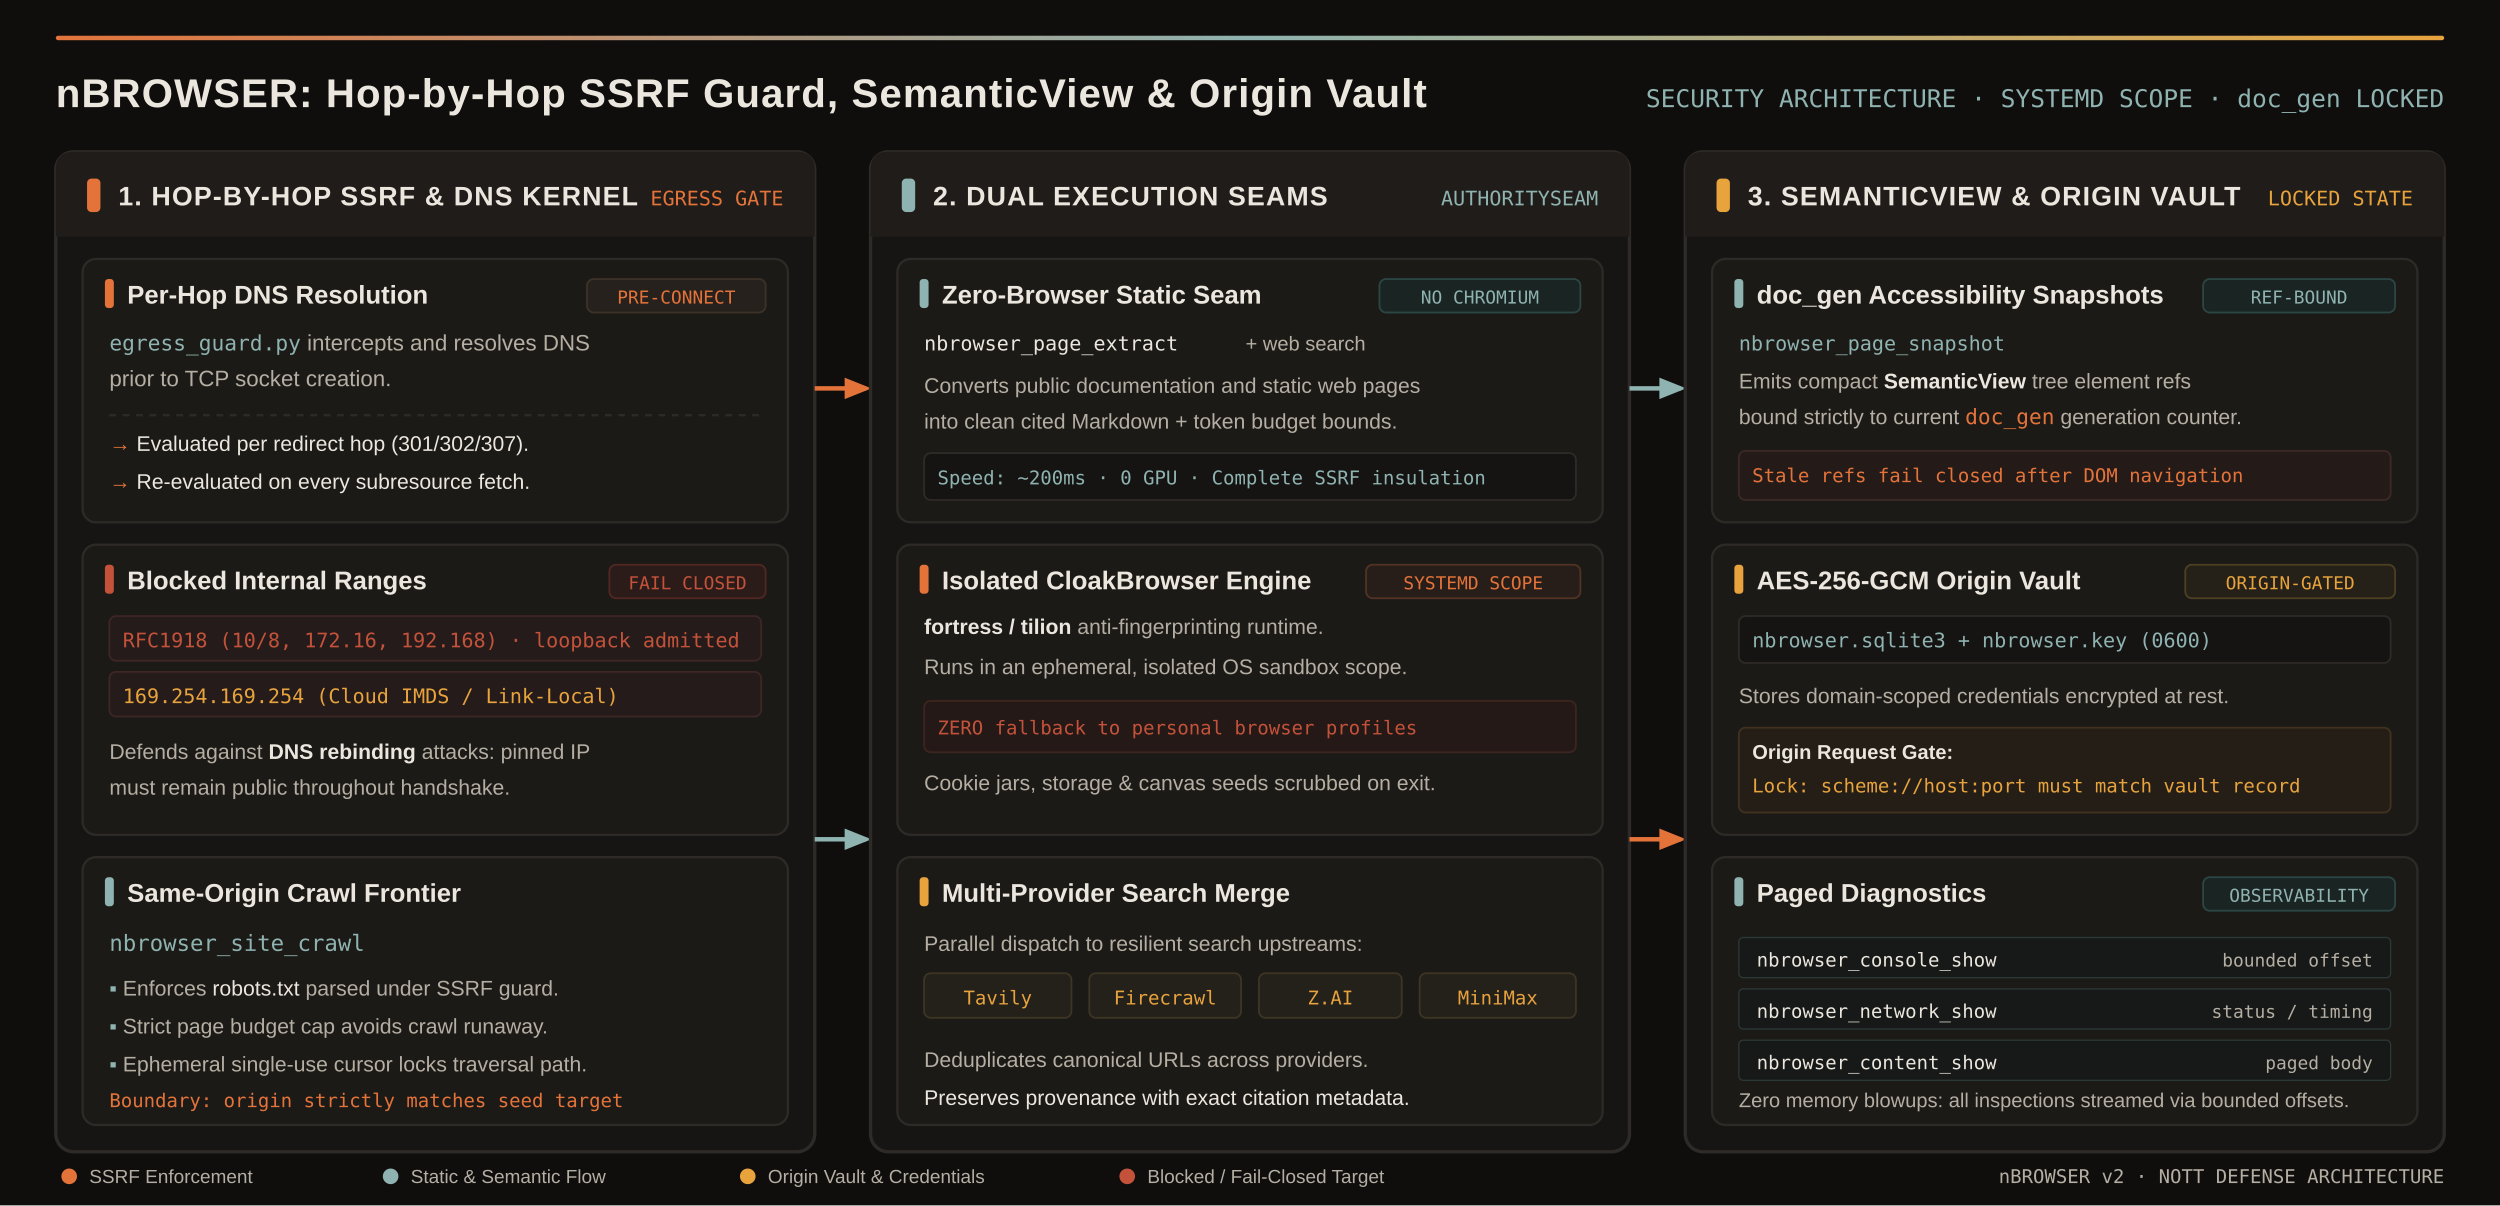
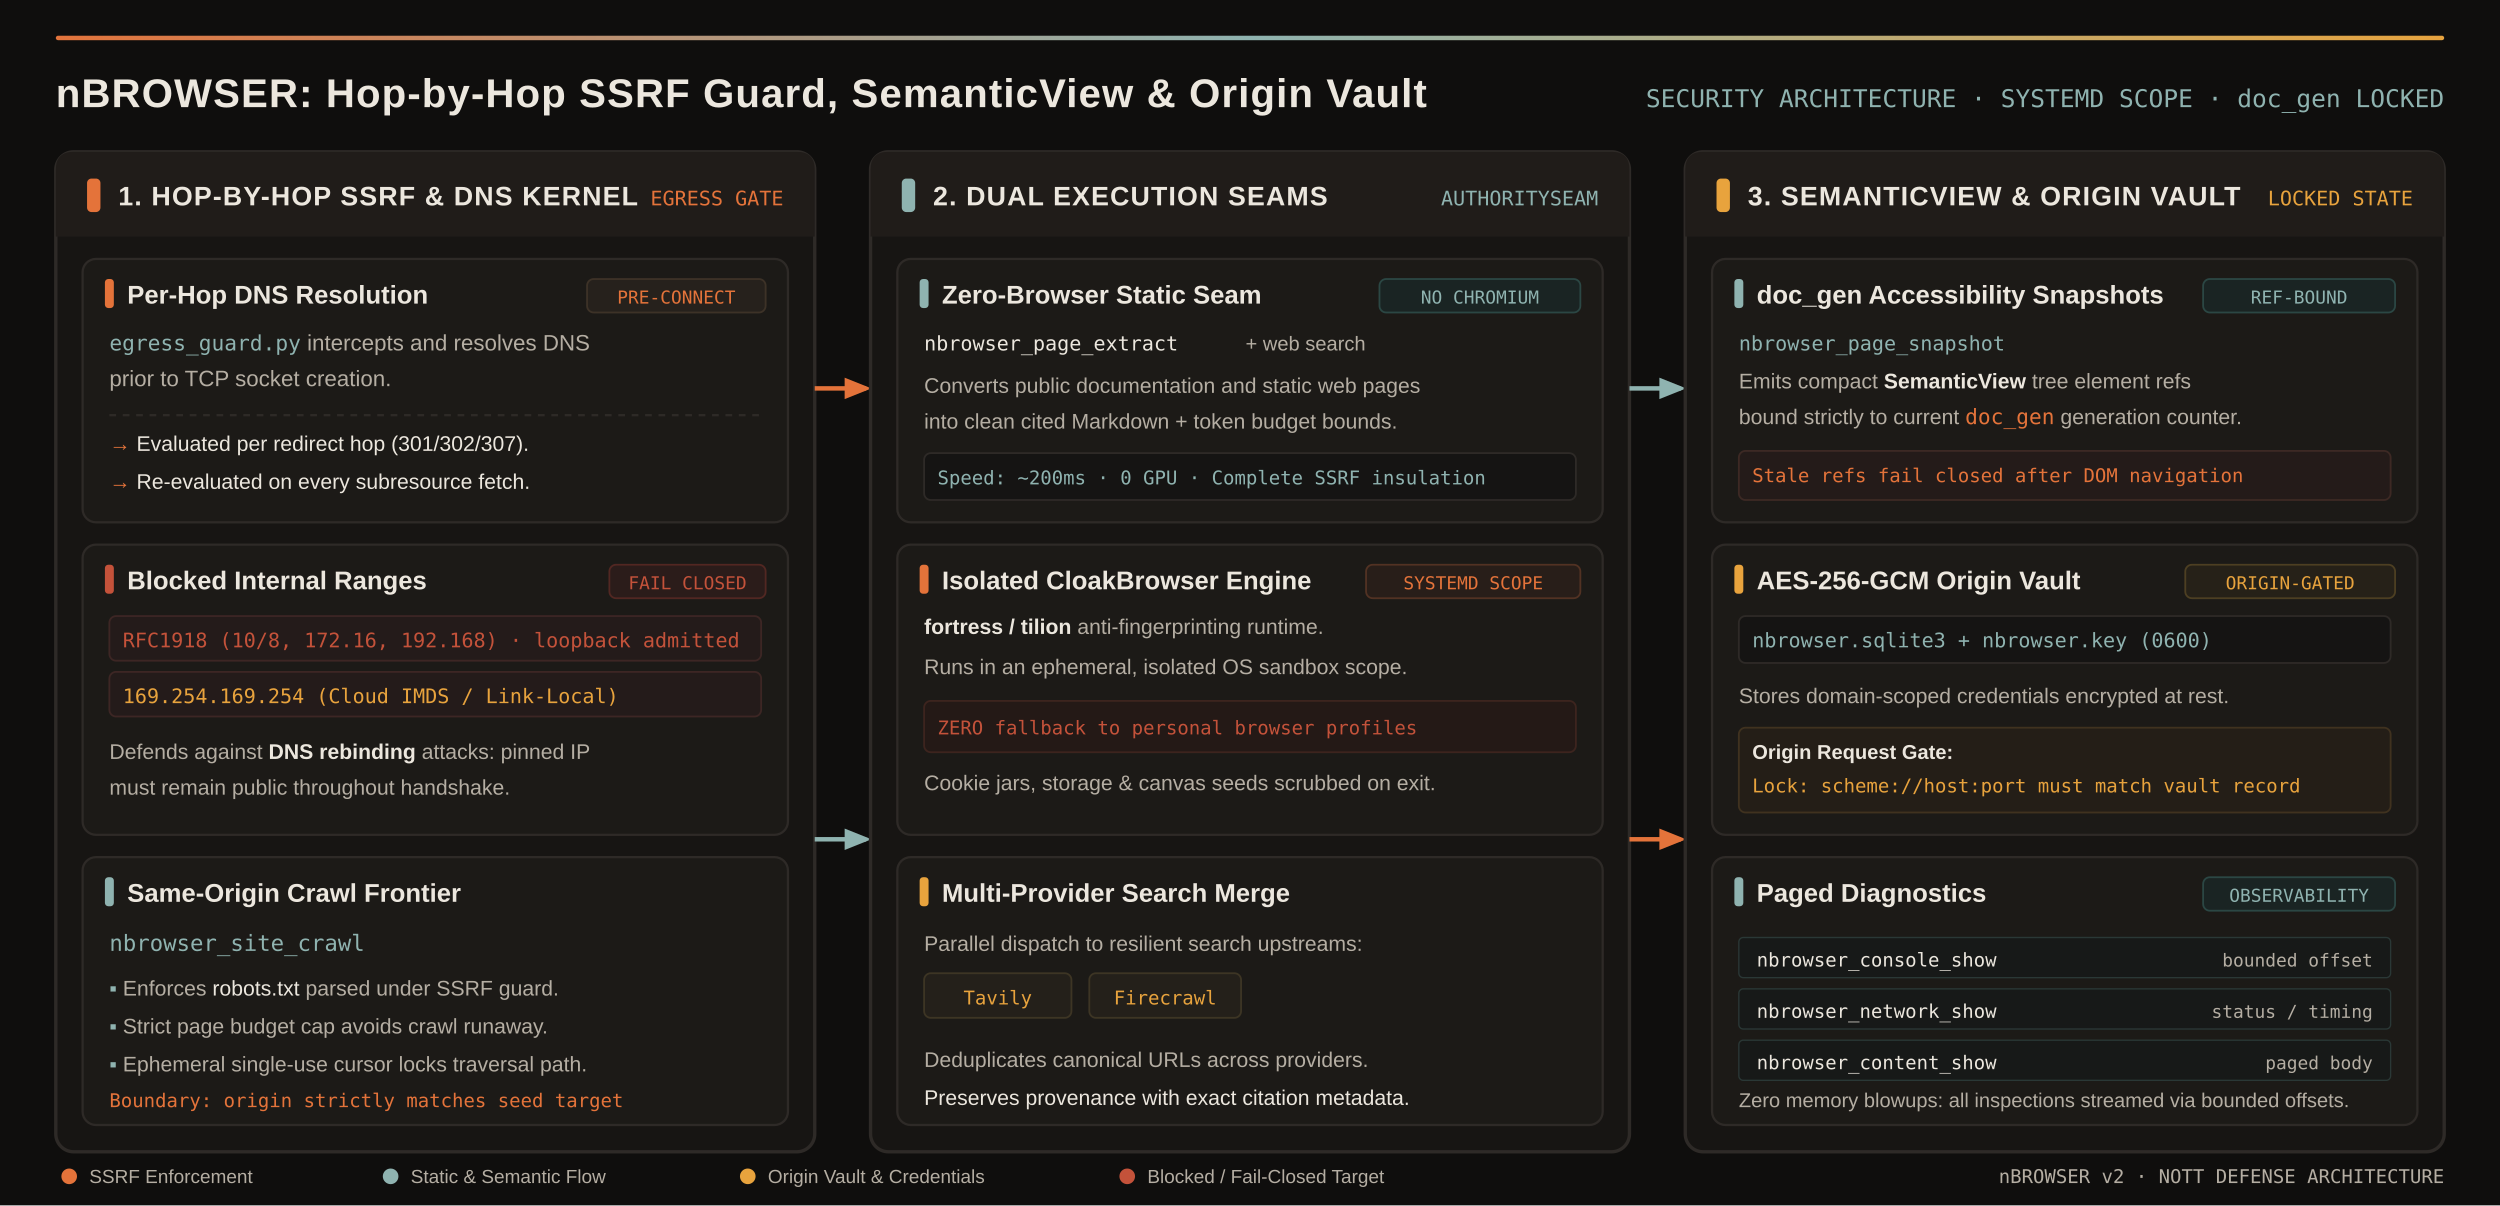
<svg xmlns="http://www.w3.org/2000/svg" viewBox="0 0 1120 540" role="img" aria-labelledby="title desc">
  <defs>
    <linearGradient id="headerGrad" x1="0%" y1="0%" x2="100%" y2="0%">
      <stop offset="0%" stop-color="#E4733A" />
      <stop offset="50%" stop-color="#8FB3B0" />
      <stop offset="100%" stop-color="#E8A33D" />
    </linearGradient>
    <marker id="arrow-copper" viewBox="0 0 10 10" refX="8" refY="5" markerWidth="6" markerHeight="6" orient="auto-start-reverse">
      <path d="M 0 1 L 10 5 L 0 9 z" fill="#E4733A" />
    </marker>
    <marker id="arrow-cyan" viewBox="0 0 10 10" refX="8" refY="5" markerWidth="6" markerHeight="6" orient="auto-start-reverse">
      <path d="M 0 1 L 10 5 L 0 9 z" fill="#8FB3B0" />
    </marker>
  </defs>
  <rect width="1120" height="540" fill="#0F0E0D" />
  <rect x="25" y="16" width="1070" height="2" fill="url(#headerGrad)" rx="1" />
  <g transform="translate(25, 26)">
    <text x="0" y="22" font-family="Arial, sans-serif" font-size="18" font-weight="bold" fill="#ECE7DE" letter-spacing="0.5">nBROWSER: Hop-by-Hop SSRF Guard, SemanticView &amp; Origin Vault</text>
    <text x="1070" y="22" text-anchor="end" font-family="monospace" font-size="11" fill="#8FB3B0">SECURITY ARCHITECTURE · SYSTEMD SCOPE · doc_gen LOCKED</text>
  </g>
  <g transform="translate(25, 68)">
    <rect width="340" height="448" rx="8" fill="#171513" stroke="#2E2A27" stroke-width="1.5" />
    <path d="M 0 8 Q 0 0 8 0 L 332 0 Q 340 0 340 8 L 340 38 L 0 38 Z" fill="#201C19" />
    <rect x="14" y="12" width="6" height="15" rx="2" fill="#E4733A" />
    <text x="28" y="24" font-family="Arial, sans-serif" font-size="12" font-weight="bold" fill="#ECE7DE" letter-spacing="0.5">1. HOP-BY-HOP SSRF &amp; DNS KERNEL</text>
    <text x="326" y="24" text-anchor="end" font-family="monospace" font-size="9" fill="#E4733A">EGRESS GATE</text>
    <g transform="translate(12, 48)">
      <rect width="316" height="118" rx="6" fill="#1C1A17" stroke="#2E2A27" stroke-width="1" />
      <rect x="10" y="9" width="4" height="13" rx="1.5" fill="#E4733A" />
      <text x="20" y="20" font-family="Arial, sans-serif" font-size="11.5" font-weight="bold" fill="#ECE7DE">Per-Hop DNS Resolution</text>
      <rect x="226" y="9" width="80" height="15" rx="3" fill="#26211C" stroke="#3D3227" stroke-width="0.8" />
      <text x="266" y="20" text-anchor="middle" font-family="monospace" font-size="8" fill="#E4733A">PRE-CONNECT</text>
      <text x="12" y="41" font-family="Arial, sans-serif" font-size="10" fill="#B5AEA3">
        <tspan font-family="monospace" font-size="9.5" fill="#8FB3B0">egress_guard.py</tspan> intercepts and resolves DNS
      </text>
      <text x="12" y="57" font-family="Arial, sans-serif" font-size="10" fill="#B5AEA3">prior to TCP socket creation.</text>
      <path d="M 12 70 L 304 70" stroke="#2E2A27" stroke-dasharray="3 3" />
      <text x="12" y="86" font-family="Arial, sans-serif" font-size="9.5" fill="#ECE7DE">
        <tspan fill="#E4733A" font-weight="bold">→</tspan> Evaluated per redirect hop (301/302/307).
      </text>
      <text x="12" y="103" font-family="Arial, sans-serif" font-size="9.5" fill="#ECE7DE">
        <tspan fill="#E4733A" font-weight="bold">→</tspan> Re-evaluated on every subresource fetch.
      </text>
    </g>
    <g transform="translate(12, 176)">
      <rect width="316" height="130" rx="6" fill="#1C1A17" stroke="#2E2A27" stroke-width="1" />
      <rect x="10" y="9" width="4" height="13" rx="1.5" fill="#C4523A" />
      <text x="20" y="20" font-family="Arial, sans-serif" font-size="11.5" font-weight="bold" fill="#ECE7DE">Blocked Internal Ranges</text>
      <rect x="236" y="9" width="70" height="15" rx="3" fill="#2B1C1A" stroke="#522722" stroke-width="0.8" />
      <text x="271" y="20" text-anchor="middle" font-family="monospace" font-size="8" fill="#C4523A">FAIL CLOSED</text>
      <rect x="12" y="32" width="292" height="20" rx="3" fill="#241B1A" stroke="#3D2624" stroke-width="0.8" />
      <text x="18" y="46" font-family="monospace" font-size="9" fill="#C4523A">RFC1918 (10/8, 172.16, 192.168) · loopback admitted</text>
      <rect x="12" y="57" width="292" height="20" rx="3" fill="#241B1A" stroke="#3D2624" stroke-width="0.8" />
      <text x="18" y="71" font-family="monospace" font-size="9" fill="#E8A33D">169.254.169.254 (Cloud IMDS / Link-Local)</text>
      <text x="12" y="96" font-family="Arial, sans-serif" font-size="9.5" fill="#B5AEA3">
        Defends against <tspan fill="#ECE7DE" font-weight="bold">DNS rebinding</tspan> attacks: pinned IP
      </text>
      <text x="12" y="112" font-family="Arial, sans-serif" font-size="9.5" fill="#B5AEA3">must remain public throughout handshake.</text>
    </g>
    <g transform="translate(12, 316)">
      <rect width="316" height="120" rx="6" fill="#1C1A17" stroke="#2E2A27" stroke-width="1" />
      <rect x="10" y="9" width="4" height="13" rx="1.5" fill="#8FB3B0" />
      <text x="20" y="20" font-family="Arial, sans-serif" font-size="11.5" font-weight="bold" fill="#ECE7DE">Same-Origin Crawl Frontier</text>
      <text x="12" y="42" font-family="monospace" font-size="10" fill="#8FB3B0">nbrowser_site_crawl</text>
      <text x="12" y="62" font-family="Arial, sans-serif" font-size="9.5" fill="#B5AEA3">
        <tspan fill="#8FB3B0">▪</tspan> Enforces <tspan fill="#ECE7DE">robots.txt</tspan> parsed under SSRF guard.
      </text>
      <text x="12" y="79" font-family="Arial, sans-serif" font-size="9.5" fill="#B5AEA3">
        <tspan fill="#8FB3B0">▪</tspan> Strict page budget cap avoids crawl runaway.
      </text>
      <text x="12" y="96" font-family="Arial, sans-serif" font-size="9.5" fill="#B5AEA3">
        <tspan fill="#8FB3B0">▪</tspan> Ephemeral single-use cursor locks traversal path.
      </text>
      <text x="12" y="112" font-family="monospace" font-size="8.5" fill="#E4733A">Boundary: origin strictly matches seed target</text>
    </g>
  </g>
  <path d="M 365 174 L 388 174" stroke="#E4733A" stroke-width="2" marker-end="url(#arrow-copper)" />
  <path d="M 365 376 L 388 376" stroke="#8FB3B0" stroke-width="2" marker-end="url(#arrow-cyan)" />
  <g transform="translate(390, 68)">
    <rect width="340" height="448" rx="8" fill="#171513" stroke="#2E2A27" stroke-width="1.5" />
    <path d="M 0 8 Q 0 0 8 0 L 332 0 Q 340 0 340 8 L 340 38 L 0 38 Z" fill="#201C19" />
    <rect x="14" y="12" width="6" height="15" rx="2" fill="#8FB3B0" />
    <text x="28" y="24" font-family="Arial, sans-serif" font-size="12" font-weight="bold" fill="#ECE7DE" letter-spacing="0.5">2. DUAL EXECUTION SEAMS</text>
    <text x="326" y="24" text-anchor="end" font-family="monospace" font-size="9" fill="#8FB3B0">AUTHORITYSEAM</text>
    <g transform="translate(12, 48)">
      <rect width="316" height="118" rx="6" fill="#1C1A17" stroke="#2E2A27" stroke-width="1" />
      <rect x="10" y="9" width="4" height="13" rx="1.5" fill="#8FB3B0" />
      <text x="20" y="20" font-family="Arial, sans-serif" font-size="11.5" font-weight="bold" fill="#ECE7DE">Zero-Browser Static Seam</text>
      <rect x="216" y="9" width="90" height="15" rx="3" fill="#1A2423" stroke="#2B4744" stroke-width="0.8" />
      <text x="261" y="20" text-anchor="middle" font-family="monospace" font-size="8" fill="#8FB3B0">NO CHROMIUM</text>
      <text x="12" y="41" font-family="monospace" font-size="9" fill="#ECE7DE">nbrowser_page_extract</text>
      <text x="156" y="41" font-family="Arial, sans-serif" font-size="9" fill="#B5AEA3">+ web search</text>
      <text x="12" y="60" font-family="Arial, sans-serif" font-size="9.5" fill="#B5AEA3">
        Converts public documentation and static web pages
      </text>
      <text x="12" y="76" font-family="Arial, sans-serif" font-size="9.5" fill="#B5AEA3">
        into clean cited Markdown + token budget bounds.
      </text>
      <rect x="12" y="87" width="292" height="21" rx="3" fill="#151413" stroke="#2E2A27" stroke-width="0.8" />
      <text x="18" y="101" font-family="monospace" font-size="8.5" fill="#8FB3B0">Speed: ~200ms · 0 GPU · Complete SSRF insulation</text>
    </g>
    <g transform="translate(12, 176)">
      <rect width="316" height="130" rx="6" fill="#1C1A17" stroke="#2E2A27" stroke-width="1" />
      <rect x="10" y="9" width="4" height="13" rx="1.5" fill="#E4733A" />
      <text x="20" y="20" font-family="Arial, sans-serif" font-size="11.5" font-weight="bold" fill="#ECE7DE">Isolated CloakBrowser Engine</text>
      <rect x="210" y="9" width="96" height="15" rx="3" fill="#281E19" stroke="#523223" stroke-width="0.8" />
      <text x="258" y="20" text-anchor="middle" font-family="monospace" font-size="8" fill="#E4733A">SYSTEMD SCOPE</text>
      <text x="12" y="40" font-family="Arial, sans-serif" font-size="9.5" fill="#B5AEA3">
        <tspan fill="#ECE7DE" font-weight="bold">fortress / tilion</tspan> anti-fingerprinting runtime.
      </text>
      <text x="12" y="58" font-family="Arial, sans-serif" font-size="9.5" fill="#B5AEA3">
        Runs in an ephemeral, isolated OS sandbox scope.
      </text>
      <rect x="12" y="70" width="292" height="23" rx="3" fill="#241916" stroke="#3D241E" stroke-width="0.8" />
      <text x="18" y="85" font-family="monospace" font-size="8.5" fill="#C4523A">ZERO fallback to personal browser profiles</text>
      <text x="12" y="110" font-family="Arial, sans-serif" font-size="9.5" fill="#B5AEA3">
        Cookie jars, storage &amp; canvas seeds scrubbed on exit.
      </text>
    </g>
    <g transform="translate(12, 316)">
      <rect width="316" height="120" rx="6" fill="#1C1A17" stroke="#2E2A27" stroke-width="1" />
      <rect x="10" y="9" width="4" height="13" rx="1.5" fill="#E8A33D" />
      <text x="20" y="20" font-family="Arial, sans-serif" font-size="11.5" font-weight="bold" fill="#ECE7DE">Multi-Provider Search Merge</text>
      <text x="12" y="42" font-family="Arial, sans-serif" font-size="9.5" fill="#B5AEA3">Parallel dispatch to resilient search upstreams:</text>
      <g transform="translate(12, 52)">
        <rect x="0" y="0" width="66" height="20" rx="3" fill="#24201A" stroke="#3D3524" stroke-width="0.8" />
        <text x="33" y="14" text-anchor="middle" font-family="monospace" font-size="8.5" fill="#E8A33D">Tavily</text>
        <rect x="74" y="0" width="68" height="20" rx="3" fill="#24201A" stroke="#3D3524" stroke-width="0.8" />
        <text x="108" y="14" text-anchor="middle" font-family="monospace" font-size="8.5" fill="#E8A33D">Firecrawl</text>
-         <rect x="150" y="0" width="64" height="20" rx="3" fill="#24201A" stroke="#3D3524" stroke-width="0.8" />
-         <text x="182" y="14" text-anchor="middle" font-family="monospace" font-size="8.5" fill="#E8A33D">Z.AI</text>
-         <rect x="222" y="0" width="70" height="20" rx="3" fill="#24201A" stroke="#3D3524" stroke-width="0.8" />
-         <text x="257" y="14" text-anchor="middle" font-family="monospace" font-size="8.5" fill="#E8A33D">MiniMax</text>
      </g>
      <text x="12" y="94" font-family="Arial, sans-serif" font-size="9.5" fill="#B5AEA3">
        Deduplicates canonical URLs across providers.
      </text>
      <text x="12" y="111" font-family="Arial, sans-serif" font-size="9.5" fill="#ECE7DE">
        Preserves provenance with exact citation metadata.
      </text>
    </g>
  </g>
  <path d="M 730 174 L 753 174" stroke="#8FB3B0" stroke-width="2" marker-end="url(#arrow-cyan)" />
  <path d="M 730 376 L 753 376" stroke="#E4733A" stroke-width="2" marker-end="url(#arrow-copper)" />
  <g transform="translate(755, 68)">
    <rect width="340" height="448" rx="8" fill="#171513" stroke="#2E2A27" stroke-width="1.5" />
    <path d="M 0 8 Q 0 0 8 0 L 332 0 Q 340 0 340 8 L 340 38 L 0 38 Z" fill="#201C19" />
    <rect x="14" y="12" width="6" height="15" rx="2" fill="#E8A33D" />
    <text x="28" y="24" font-family="Arial, sans-serif" font-size="12" font-weight="bold" fill="#ECE7DE" letter-spacing="0.5">3. SEMANTICVIEW &amp; ORIGIN VAULT</text>
    <text x="326" y="24" text-anchor="end" font-family="monospace" font-size="9" fill="#E8A33D">LOCKED STATE</text>
    <g transform="translate(12, 48)">
      <rect width="316" height="118" rx="6" fill="#1C1A17" stroke="#2E2A27" stroke-width="1" />
      <rect x="10" y="9" width="4" height="13" rx="1.5" fill="#8FB3B0" />
      <text x="20" y="20" font-family="Arial, sans-serif" font-size="11.5" font-weight="bold" fill="#ECE7DE">doc_gen Accessibility Snapshots</text>
      <rect x="220" y="9" width="86" height="15" rx="3" fill="#1A2423" stroke="#2B4744" stroke-width="0.8" />
      <text x="263" y="20" text-anchor="middle" font-family="monospace" font-size="8" fill="#8FB3B0">REF-BOUND</text>
      <text x="12" y="41" font-family="monospace" font-size="9" fill="#8FB3B0">nbrowser_page_snapshot</text>
      <text x="12" y="58" font-family="Arial, sans-serif" font-size="9.5" fill="#B5AEA3">
        Emits compact <tspan fill="#ECE7DE" font-weight="bold">SemanticView</tspan> tree element refs
      </text>
      <text x="12" y="74" font-family="Arial, sans-serif" font-size="9.5" fill="#B5AEA3">
        bound strictly to current <tspan fill="#E4733A" font-family="monospace">doc_gen</tspan> generation counter.
      </text>
      <rect x="12" y="86" width="292" height="22" rx="3" fill="#241B19" stroke="#3D2924" stroke-width="0.8" />
      <text x="18" y="100" font-family="monospace" font-size="8.5" fill="#E4733A">Stale refs fail closed after DOM navigation</text>
    </g>
    <g transform="translate(12, 176)">
      <rect width="316" height="130" rx="6" fill="#1C1A17" stroke="#2E2A27" stroke-width="1" />
      <rect x="10" y="9" width="4" height="13" rx="1.5" fill="#E8A33D" />
      <text x="20" y="20" font-family="Arial, sans-serif" font-size="11.5" font-weight="bold" fill="#ECE7DE">AES-256-GCM Origin Vault</text>
      <rect x="212" y="9" width="94" height="15" rx="3" fill="#262118" stroke="#4D3F22" stroke-width="0.8" />
      <text x="259" y="20" text-anchor="middle" font-family="monospace" font-size="8" fill="#E8A33D">ORIGIN-GATED</text>
      <rect x="12" y="32" width="292" height="21" rx="3" fill="#151413" stroke="#2E2A27" stroke-width="0.8" />
      <text x="18" y="46" font-family="monospace" font-size="9" fill="#8FB3B0">nbrowser.sqlite3 + nbrowser.key (0600)</text>
      <text x="12" y="71" font-family="Arial, sans-serif" font-size="9.5" fill="#B5AEA3">
        Stores domain-scoped credentials encrypted at rest.
      </text>
      <rect x="12" y="82" width="292" height="38" rx="3" fill="#241E17" stroke="#40321F" stroke-width="0.8" />
      <text x="18" y="96" font-family="Arial, sans-serif" font-size="9" fill="#ECE7DE" font-weight="bold">Origin Request Gate:</text>
      <text x="18" y="111" font-family="monospace" font-size="8.5" fill="#E8A33D">Lock: scheme://host:port must match vault record</text>
    </g>
    <g transform="translate(12, 316)">
      <rect width="316" height="120" rx="6" fill="#1C1A17" stroke="#2E2A27" stroke-width="1" />
      <rect x="10" y="9" width="4" height="13" rx="1.5" fill="#8FB3B0" />
      <text x="20" y="20" font-family="Arial, sans-serif" font-size="11.5" font-weight="bold" fill="#ECE7DE">Paged Diagnostics</text>
      <rect x="220" y="9" width="86" height="15" rx="3" fill="#1A2423" stroke="#2B4744" stroke-width="0.8" />
      <text x="263" y="20" text-anchor="middle" font-family="monospace" font-size="8" fill="#8FB3B0">OBSERVABILITY</text>
      <g transform="translate(12, 36)">
        <rect x="0" y="0" width="292" height="18" rx="2" fill="#171918" stroke="#2A3836" stroke-width="0.6" />
        <text x="8" y="13" font-family="monospace" font-size="8.5" fill="#ECE7DE">nbrowser_console_show</text>
        <text x="284" y="13" text-anchor="end" font-family="monospace" font-size="8" fill="#B5AEA3">bounded offset</text>
        <rect x="0" y="23" width="292" height="18" rx="2" fill="#171918" stroke="#2A3836" stroke-width="0.6" />
        <text x="8" y="36" font-family="monospace" font-size="8.5" fill="#ECE7DE">nbrowser_network_show</text>
        <text x="284" y="36" text-anchor="end" font-family="monospace" font-size="8" fill="#B5AEA3">status / timing</text>
        <rect x="0" y="46" width="292" height="18" rx="2" fill="#171918" stroke="#2A3836" stroke-width="0.6" />
        <text x="8" y="59" font-family="monospace" font-size="8.5" fill="#ECE7DE">nbrowser_content_show</text>
        <text x="284" y="59" text-anchor="end" font-family="monospace" font-size="8" fill="#B5AEA3">paged body</text>
      </g>
      <text x="12" y="112" font-family="Arial, sans-serif" font-size="9" fill="#B5AEA3">
        Zero memory blowups: all inspections streamed via bounded offsets.
      </text>
    </g>
  </g>
  <g transform="translate(25, 523)">
    <circle cx="6" cy="4" r="3.5" fill="#E4733A" />
    <text x="15" y="7" font-family="Arial, sans-serif" font-size="8.5" fill="#B5AEA3">SSRF Enforcement</text>
    <circle cx="150" cy="4" r="3.5" fill="#8FB3B0" />
    <text x="159" y="7" font-family="Arial, sans-serif" font-size="8.5" fill="#B5AEA3">Static &amp; Semantic Flow</text>
    <circle cx="310" cy="4" r="3.5" fill="#E8A33D" />
    <text x="319" y="7" font-family="Arial, sans-serif" font-size="8.5" fill="#B5AEA3">Origin Vault &amp; Credentials</text>
    <circle cx="480" cy="4" r="3.5" fill="#C4523A" />
    <text x="489" y="7" font-family="Arial, sans-serif" font-size="8.5" fill="#B5AEA3">Blocked / Fail-Closed Target</text>
    <text x="1070" y="7" text-anchor="end" font-family="monospace" font-size="8.5" fill="#B5AEA3">nBROWSER v2 · NOTT DEFENSE ARCHITECTURE</text>
  </g>
</svg>
